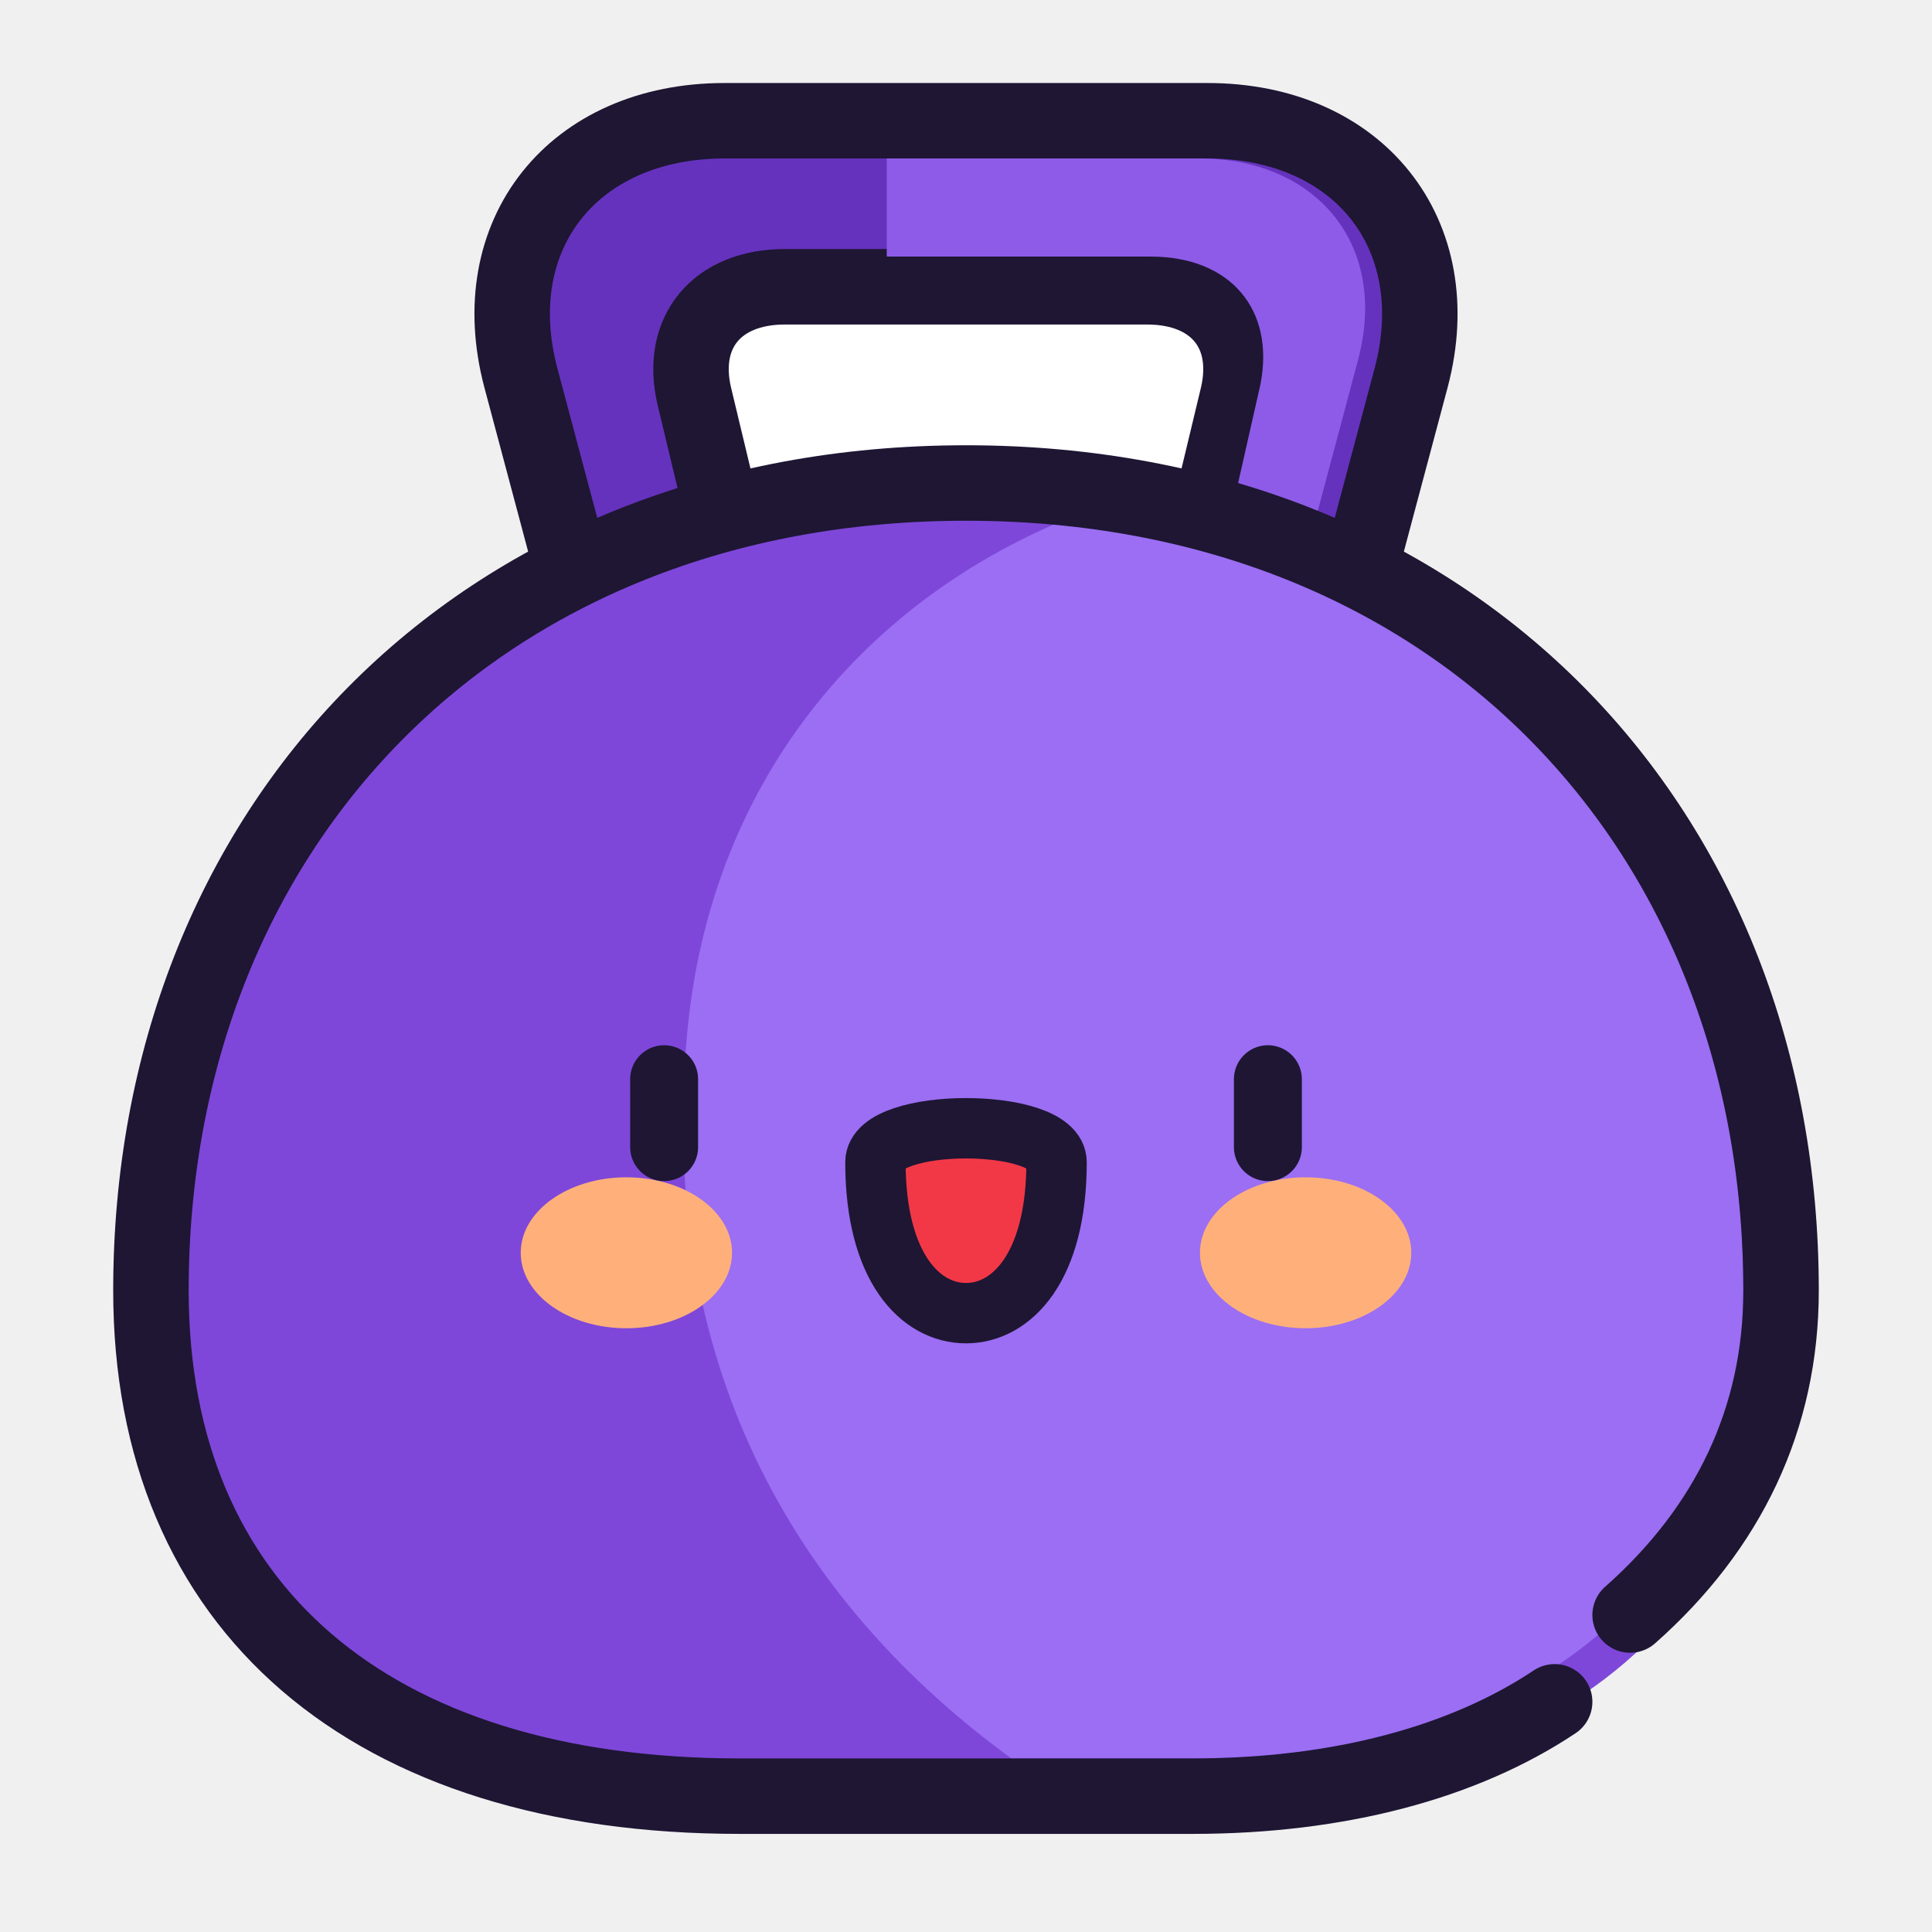
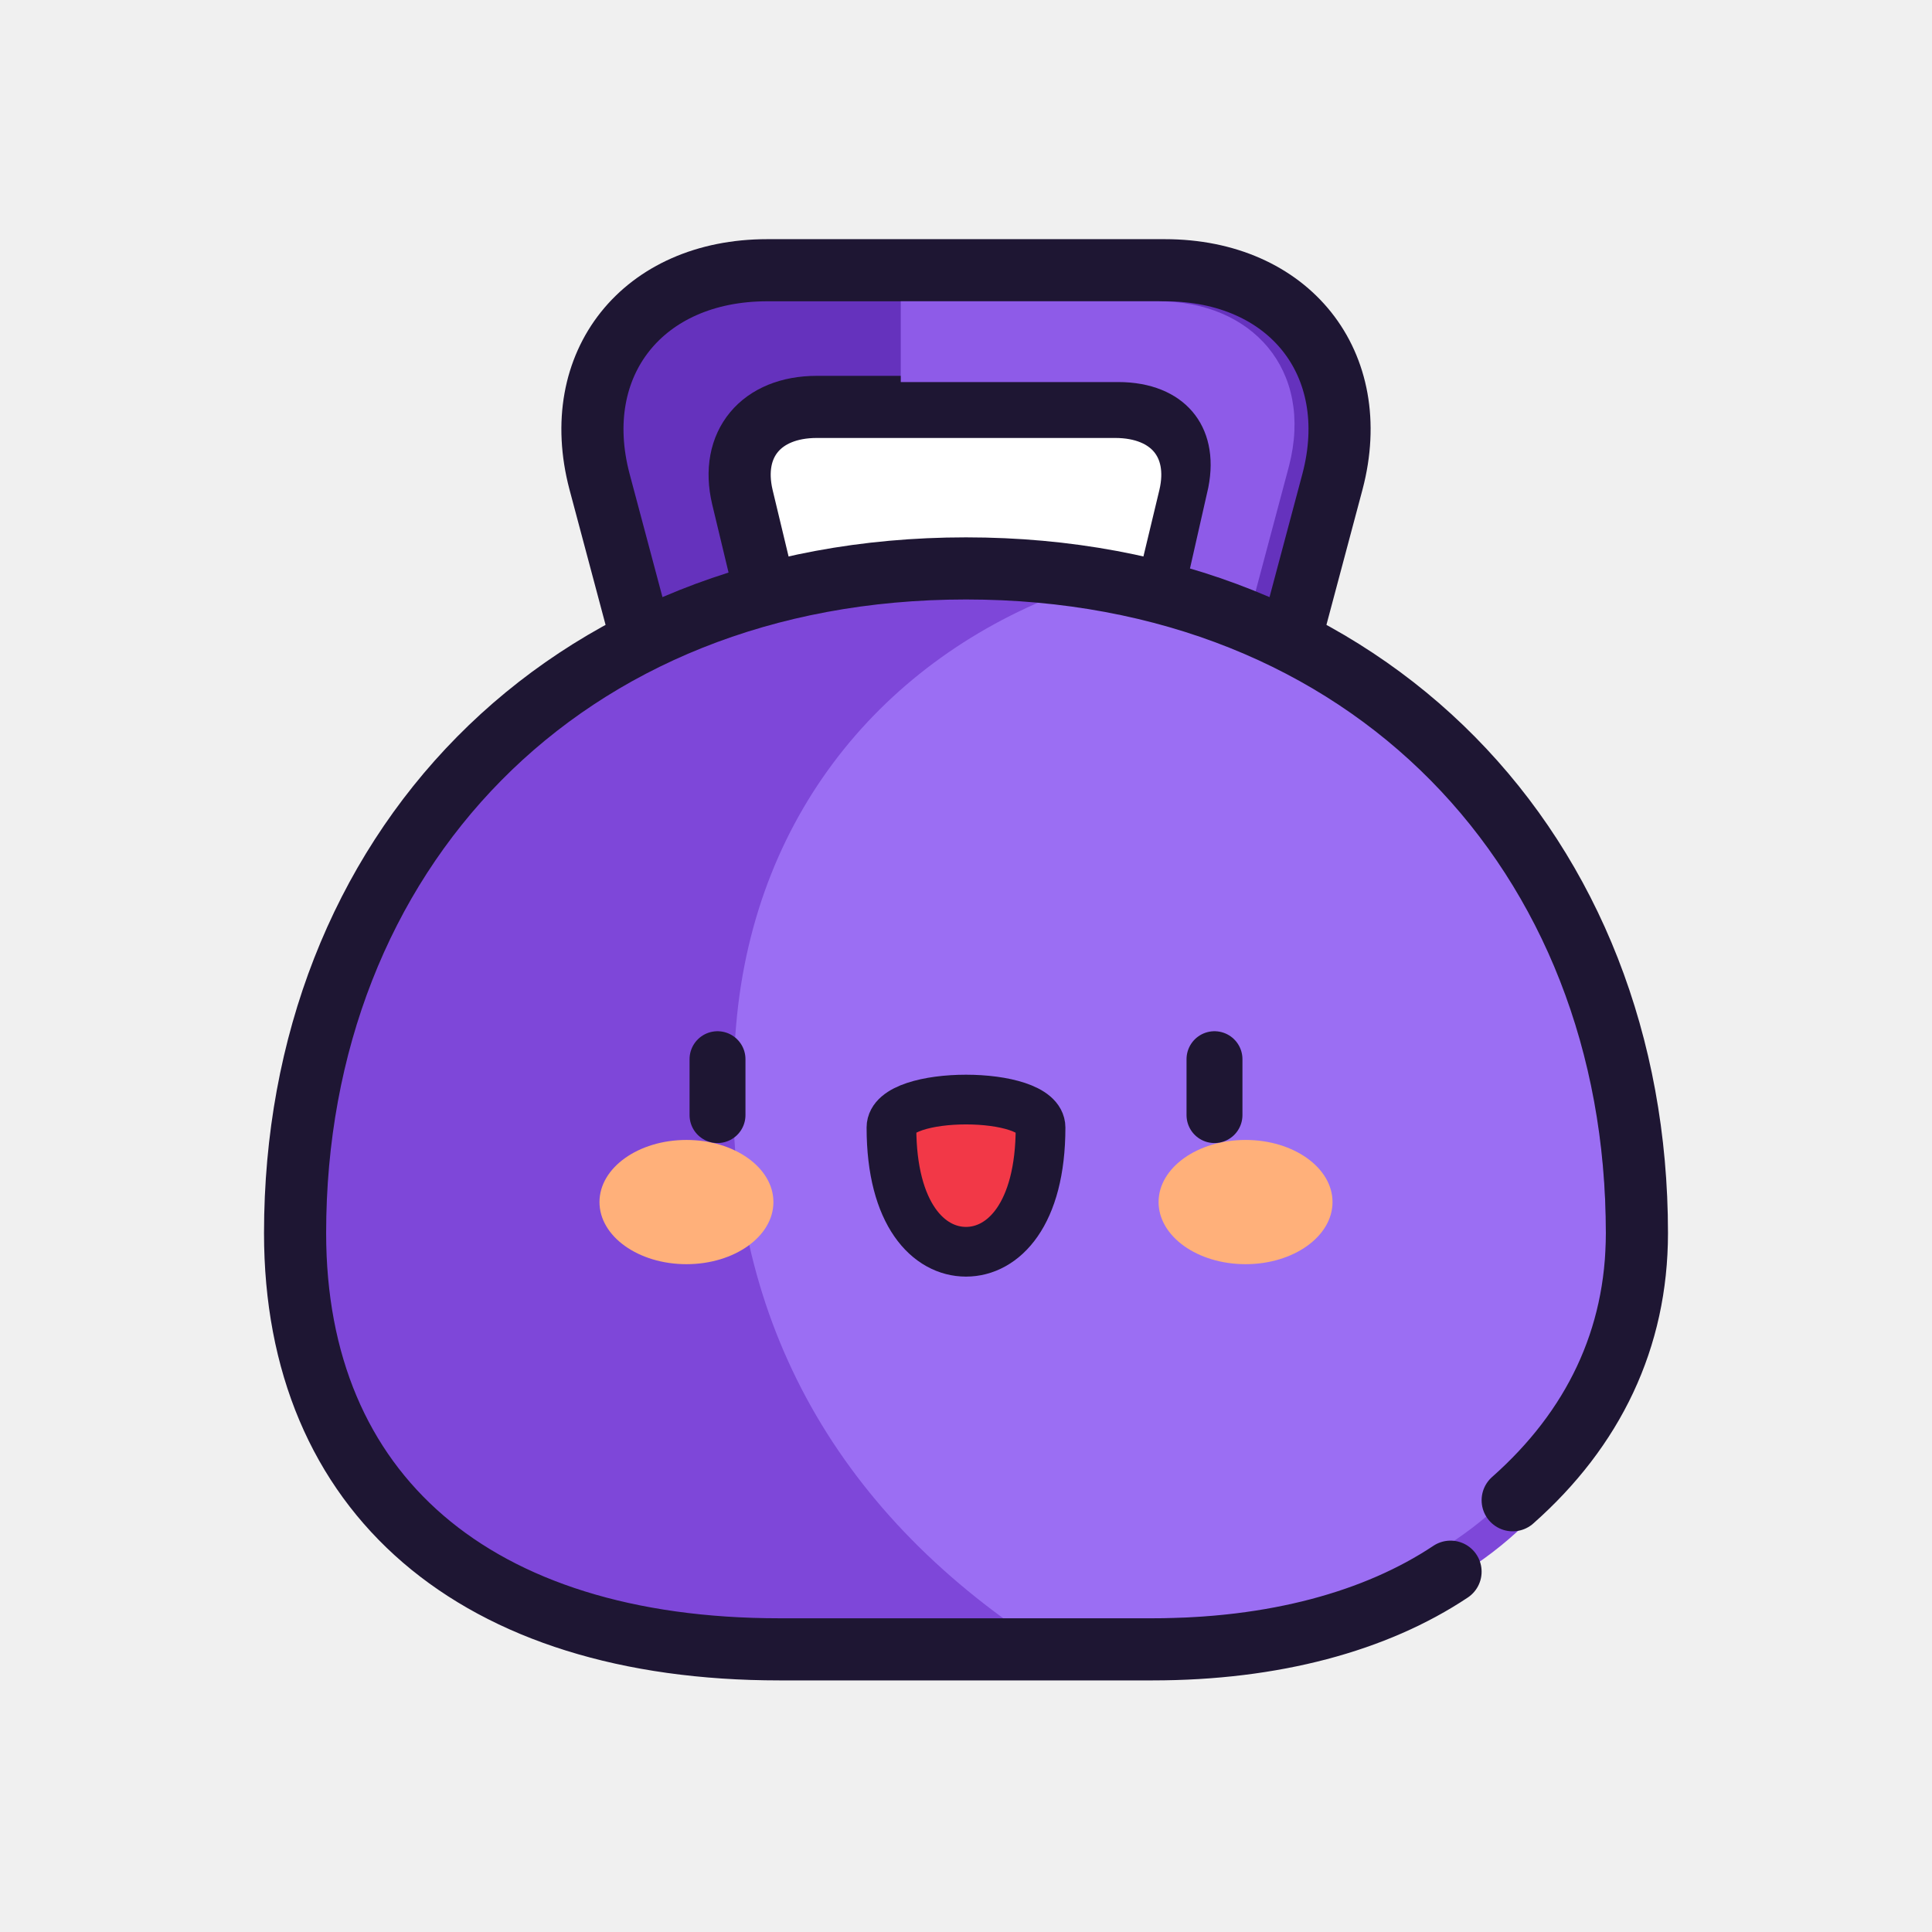
- <svg xmlns="http://www.w3.org/2000/svg" viewBox="0 0 512 512" width="512" height="512">
+ <svg xmlns="http://www.w3.org/2000/svg" viewBox="-55 -55 622 622" width="512" height="512">
  <path d="M158 175 L138 100 C128 62 152 32 192 32 L320 32 C360 32 384 62 374 100 L354 175" fill="#6532BD" stroke="#1E1633" stroke-width="20" stroke-linecap="round" stroke-linejoin="round" />
  <path d="M196 155 L184 105 C180 88 190 76 208 76 L304 76 C322 76 332 88 328 105 L316 155 Z" fill="#FFFFFF" stroke="#1E1633" stroke-width="20" stroke-linejoin="round" />
  <path d="M235 42 L318 42 C348 42 368 64 360 95 L344 155 L322 155 L334 102 C338 82 326 68 305 68 L235 68 Z" fill="#8E5BE8" />
  <path d="M256 128 C126 128 40 220 40 342 C40 426 98 476 196 476 L316 476 C414 476 472 426 472 342 C472 220 386 128 256 128 Z" fill="#7E47D9" />
  <path d="M292 134 C394 148 462 232 462 342 C462 420 408 466 316 466 L268 466 C205 420 175 355 182 275 C188 205 232 155 292 134 Z" fill="#9B6EF3" />
  <path d="M432 428 C458 405 472 376 472 342 C472 220 386 128 256 128 C126 128 40 220 40 342 C40 426 98 476 196 476 L316 476 C355 476 388 467 412 451" fill="none" stroke="#1E1633" stroke-width="20" stroke-linecap="round" />
  <ellipse cx="166" cy="332" rx="28" ry="20" fill="#FFB07A" />
  <ellipse cx="346" cy="332" rx="28" ry="20" fill="#FFB07A" />
  <line x1="176" y1="286" x2="176" y2="304" stroke="#1E1633" stroke-width="18" stroke-linecap="round" />
  <line x1="336" y1="286" x2="336" y2="304" stroke="#1E1633" stroke-width="18" stroke-linecap="round" />
  <path d="M232 308 C232 296 280 296 280 308 C280 336 268 348 256 348 C244 348 232 336 232 308 Z" fill="#F23847" stroke="#1E1633" stroke-width="16" stroke-linejoin="round" />
</svg>
